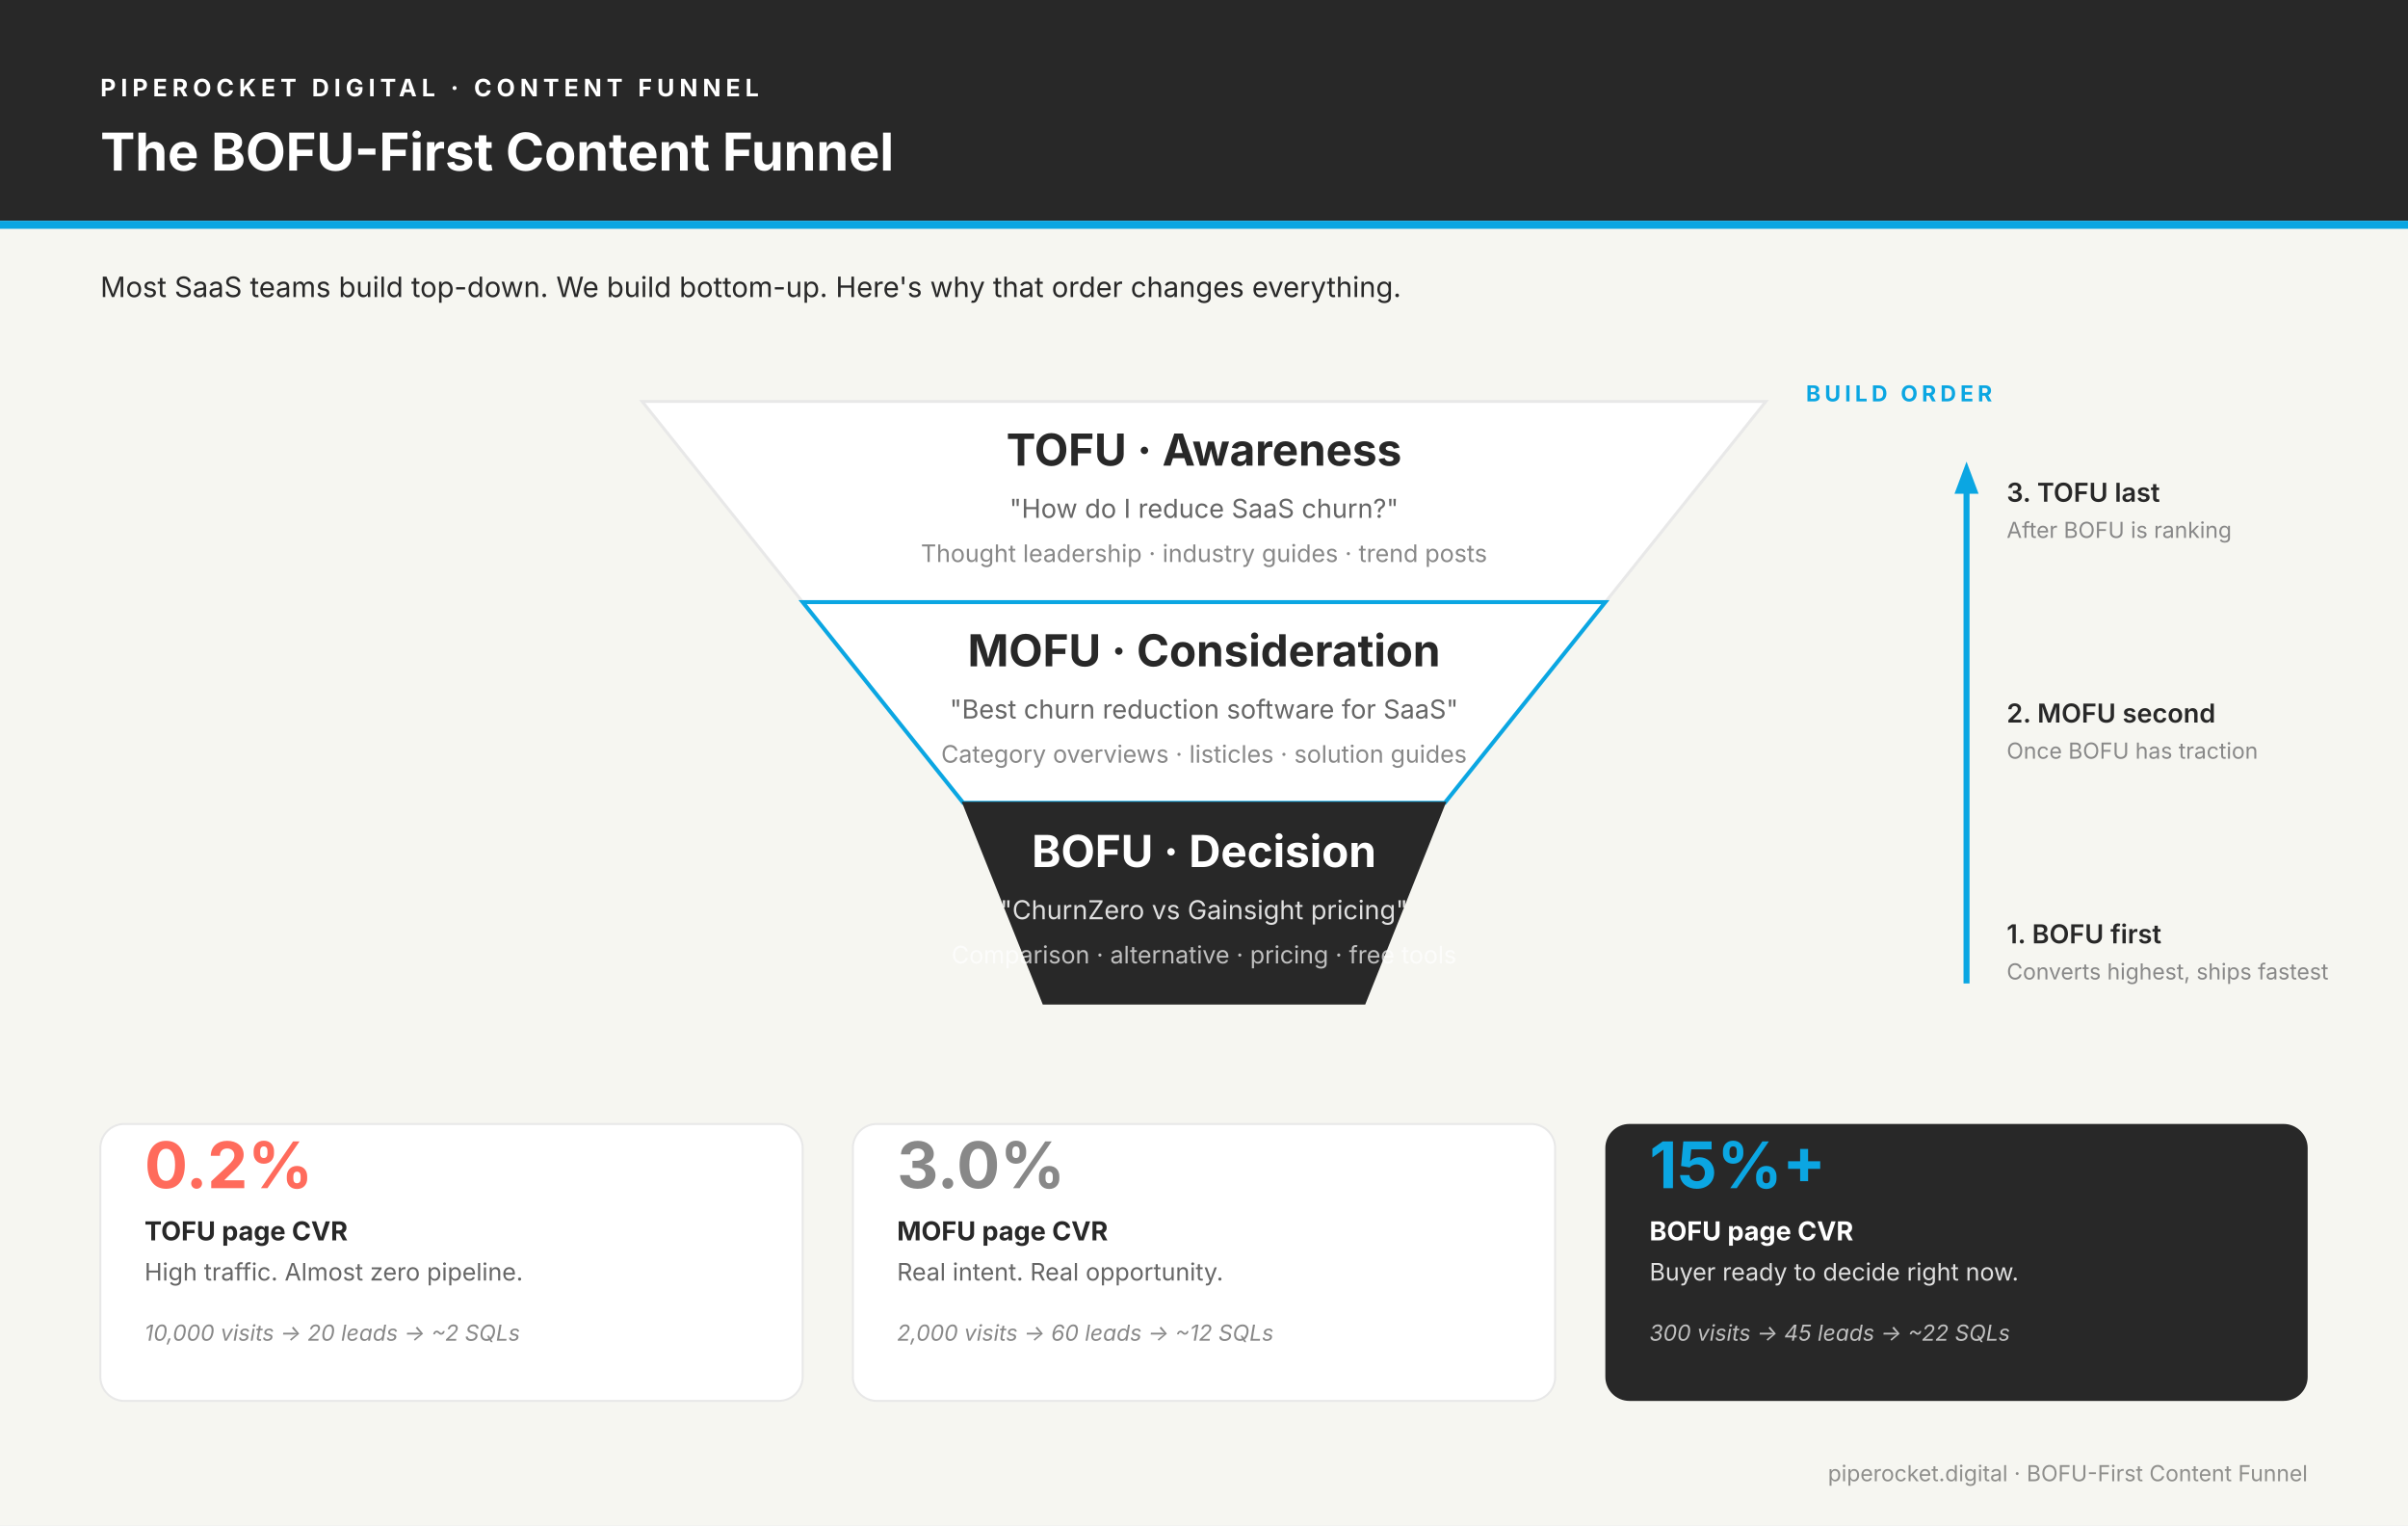
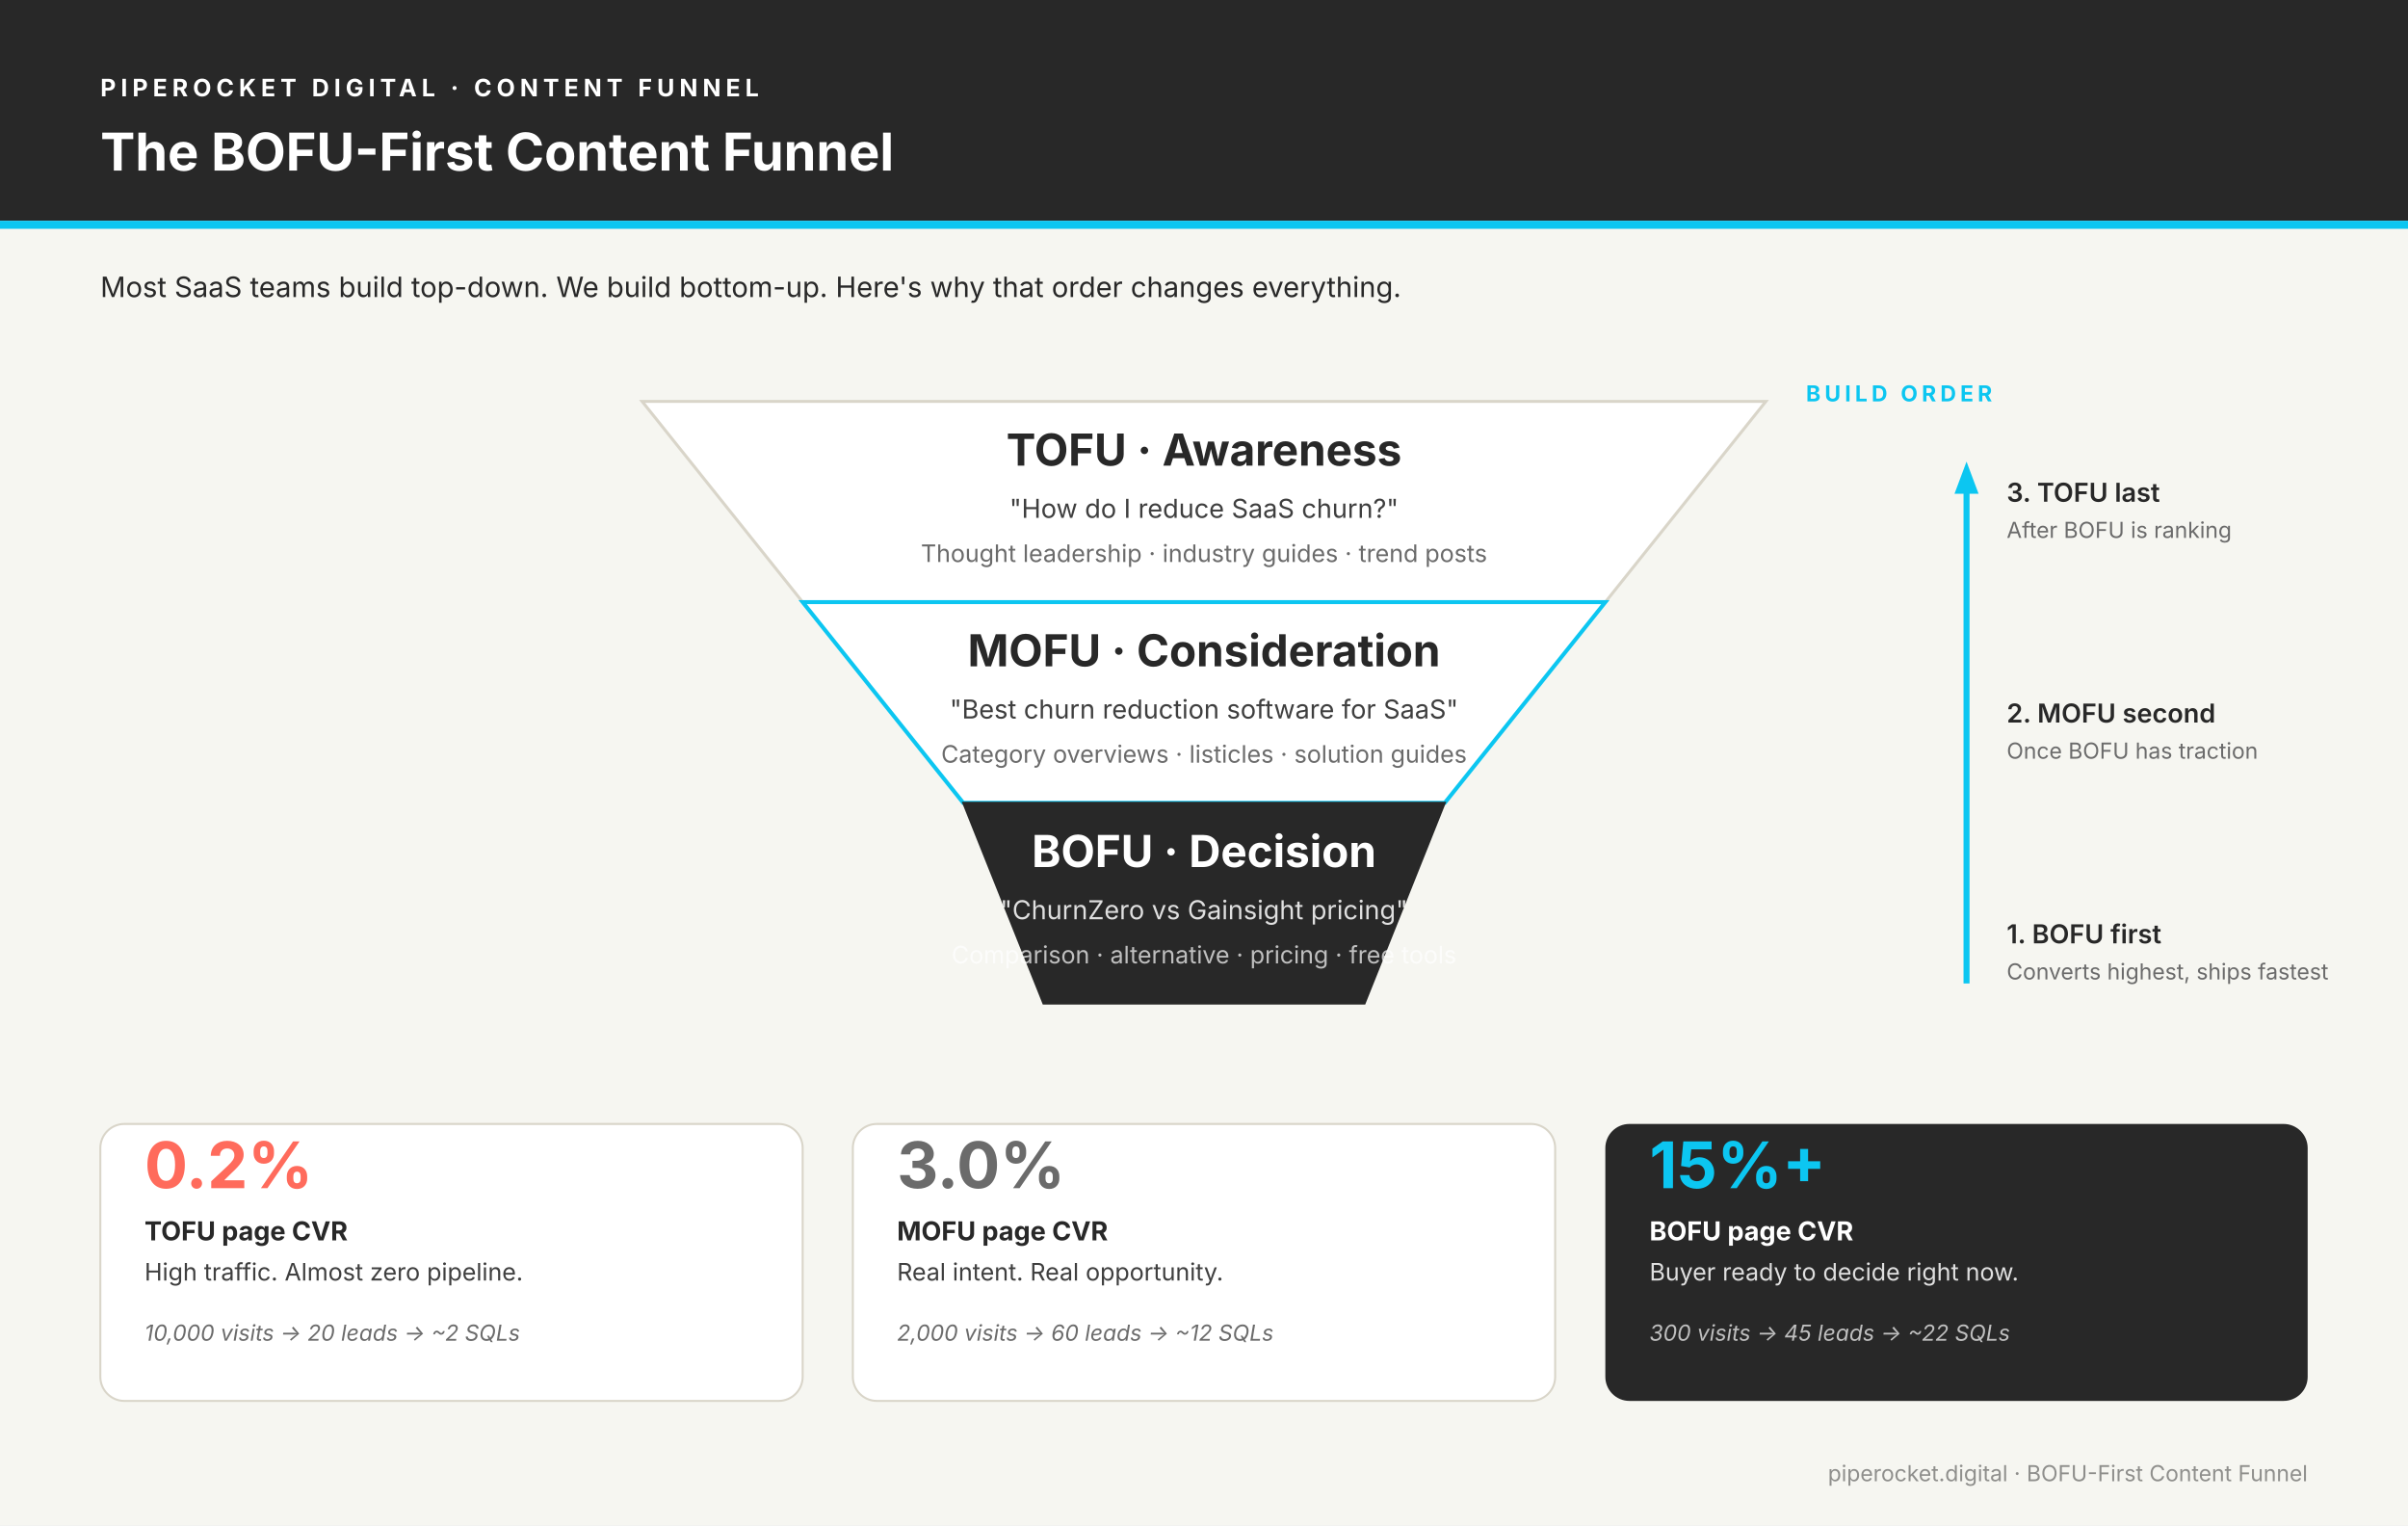
<svg xmlns="http://www.w3.org/2000/svg" viewBox="0 0 1200 760" role="img" aria-labelledby="title-f desc-f" font-family="Inter, -apple-system, BlinkMacSystemFont, 'Segoe UI', Arial, sans-serif">
  <rect width="1200" height="760" fill="#F6F6F1" />
  <rect x="0" y="0" width="1200" height="110" fill="#282828" />
  <text x="50" y="48" fill="#ffffff" font-size="12" font-weight="700" letter-spacing="2.4">PIPEROCKET DIGITAL · CONTENT FUNNEL</text>
  <text x="50" y="85" fill="#ffffff" font-size="26" font-weight="700">The BOFU-First Content Funnel</text>
-   <rect x="0" y="110" width="1200" height="4" fill="#0BA6E2" />
+   <rect x="0" y="110" width="1200" height="4" fill="#0CC6F1" />
  <text x="50" y="148" fill="#282828" font-size="14">Most SaaS teams build top-down. We build bottom-up. Here's why that order changes everything.</text>
  <g>
-     <polygon points="320,200 880,200 800,300 400,300" fill="#ffffff" stroke="#E8E8E8" stroke-width="1.5" />
+     <polygon points="320,200 880,200 800,300 400,300" fill="#ffffff" stroke="#D9D5C9" stroke-width="1.5" />
    <text x="600" y="232" fill="#282828" font-size="22" font-weight="700" text-anchor="middle">TOFU · Awareness</text>
-     <text x="600" y="258" fill="#666" font-size="13" text-anchor="middle">"How do I reduce SaaS churn?"</text>
-     <text x="600" y="280" fill="#888" font-size="12" text-anchor="middle">Thought leadership · industry guides · trend posts</text>
+     <text x="600" y="258" fill="#3F3F3F" font-size="13" text-anchor="middle">"How do I reduce SaaS churn?"</text>
+     <text x="600" y="280" fill="#6B6B6B" font-size="12" text-anchor="middle">Thought leadership · industry guides · trend posts</text>
  </g>
  <g>
-     <polygon points="400,300 800,300 720,400 480,400" fill="#ffffff" stroke="#0BA6E2" stroke-width="2" />
+     <polygon points="400,300 800,300 720,400 480,400" fill="#ffffff" stroke="#0CC6F1" stroke-width="2" />
    <text x="600" y="332" fill="#282828" font-size="22" font-weight="700" text-anchor="middle">MOFU · Consideration</text>
-     <text x="600" y="358" fill="#666" font-size="13" text-anchor="middle">"Best churn reduction software for SaaS"</text>
-     <text x="600" y="380" fill="#888" font-size="12" text-anchor="middle">Category overviews · listicles · solution guides</text>
+     <text x="600" y="358" fill="#3F3F3F" font-size="13" text-anchor="middle">"Best churn reduction software for SaaS"</text>
+     <text x="600" y="380" fill="#6B6B6B" font-size="12" text-anchor="middle">Category overviews · listicles · solution guides</text>
  </g>
  <g>
    <polygon points="480,400 720,400 680,500 520,500" fill="#282828" stroke="#282828" />
    <text x="600" y="432" fill="#ffffff" font-size="22" font-weight="700" text-anchor="middle">BOFU · Decision</text>
    <text x="600" y="458" fill="rgba(255,255,255,0.85)" font-size="13" text-anchor="middle">"ChurnZero vs Gainsight pricing"</text>
    <text x="600" y="480" fill="rgba(255,255,255,0.7)" font-size="12" text-anchor="middle">Comparison · alternative · pricing · free tools</text>
  </g>
  <g transform="translate(900, 200)">
-     <text x="0" y="0" fill="#0BA6E2" font-size="11" font-weight="700" letter-spacing="2">BUILD ORDER</text>
-     <line x1="80" y1="290" x2="80" y2="40" stroke="#0BA6E2" stroke-width="3" />
-     <polygon points="74,46 80,30 86,46" fill="#0BA6E2" />
+     <text x="0" y="0" fill="#0CC6F1" font-size="11" font-weight="700" letter-spacing="2">BUILD ORDER</text>
+     <line x1="80" y1="290" x2="80" y2="40" stroke="#0CC6F1" stroke-width="3" />
+     <polygon points="74,46 80,30 86,46" fill="#0CC6F1" />
    <text x="100" y="50" fill="#282828" font-size="13" font-weight="600">3. TOFU last</text>
-     <text x="100" y="68" fill="#888" font-size="11">After BOFU is ranking</text>
+     <text x="100" y="68" fill="#6B6B6B" font-size="11">After BOFU is ranking</text>
    <text x="100" y="160" fill="#282828" font-size="13" font-weight="600">2. MOFU second</text>
-     <text x="100" y="178" fill="#888" font-size="11">Once BOFU has traction</text>
+     <text x="100" y="178" fill="#6B6B6B" font-size="11">Once BOFU has traction</text>
    <text x="100" y="270" fill="#282828" font-size="13" font-weight="600">1. BOFU first</text>
-     <text x="100" y="288" fill="#888" font-size="11">Converts highest, ships fastest</text>
+     <text x="100" y="288" fill="#6B6B6B" font-size="11">Converts highest, ships fastest</text>
  </g>
  <g transform="translate(50, 560)">
-     <rect width="350" height="138" rx="12" fill="#ffffff" stroke="#E8E8E8" />
+     <rect width="350" height="138" rx="12" fill="#ffffff" stroke="#D9D5C9" />
    <text x="22" y="32" fill="#FF6B5C" font-size="32" font-weight="700">0.2%</text>
    <text x="22" y="58" fill="#282828" font-size="13" font-weight="700">TOFU page CVR</text>
-     <text x="22" y="78" fill="#666" font-size="12">High traffic. Almost zero pipeline.</text>
-     <text x="22" y="108" fill="#888" font-size="11" font-style="italic">10,000 visits → 20 leads → ~2 SQLs</text>
+     <text x="22" y="78" fill="#3F3F3F" font-size="12">High traffic. Almost zero pipeline.</text>
+     <text x="22" y="108" fill="#6B6B6B" font-size="11" font-style="italic">10,000 visits → 20 leads → ~2 SQLs</text>
  </g>
  <g transform="translate(425, 560)">
-     <rect width="350" height="138" rx="12" fill="#ffffff" stroke="#E8E8E8" />
-     <text x="22" y="32" fill="#888" font-size="32" font-weight="700">3.0%</text>
+     <rect width="350" height="138" rx="12" fill="#ffffff" stroke="#D9D5C9" />
+     <text x="22" y="32" fill="#6B6B6B" font-size="32" font-weight="700">3.0%</text>
    <text x="22" y="58" fill="#282828" font-size="13" font-weight="700">MOFU page CVR</text>
-     <text x="22" y="78" fill="#666" font-size="12">Real intent. Real opportunity.</text>
-     <text x="22" y="108" fill="#888" font-size="11" font-style="italic">2,000 visits → 60 leads → ~12 SQLs</text>
+     <text x="22" y="78" fill="#3F3F3F" font-size="12">Real intent. Real opportunity.</text>
+     <text x="22" y="108" fill="#6B6B6B" font-size="11" font-style="italic">2,000 visits → 60 leads → ~12 SQLs</text>
  </g>
  <g transform="translate(800, 560)">
    <rect width="350" height="138" rx="12" fill="#282828" />
-     <text x="22" y="32" fill="#0BA6E2" font-size="32" font-weight="700">15%+</text>
+     <text x="22" y="32" fill="#0CC6F1" font-size="32" font-weight="700">15%+</text>
    <text x="22" y="58" fill="#ffffff" font-size="13" font-weight="700">BOFU page CVR</text>
    <text x="22" y="78" fill="rgba(255,255,255,0.85)" font-size="12">Buyer ready to decide right now.</text>
    <text x="22" y="108" fill="rgba(255,255,255,0.7)" font-size="11" font-style="italic">300 visits → 45 leads → ~22 SQLs</text>
  </g>
  <text x="1150" y="738" fill="rgba(40,40,40,0.5)" font-size="11" text-anchor="end">piperocket.digital · BOFU-First Content Funnel</text>
</svg>
